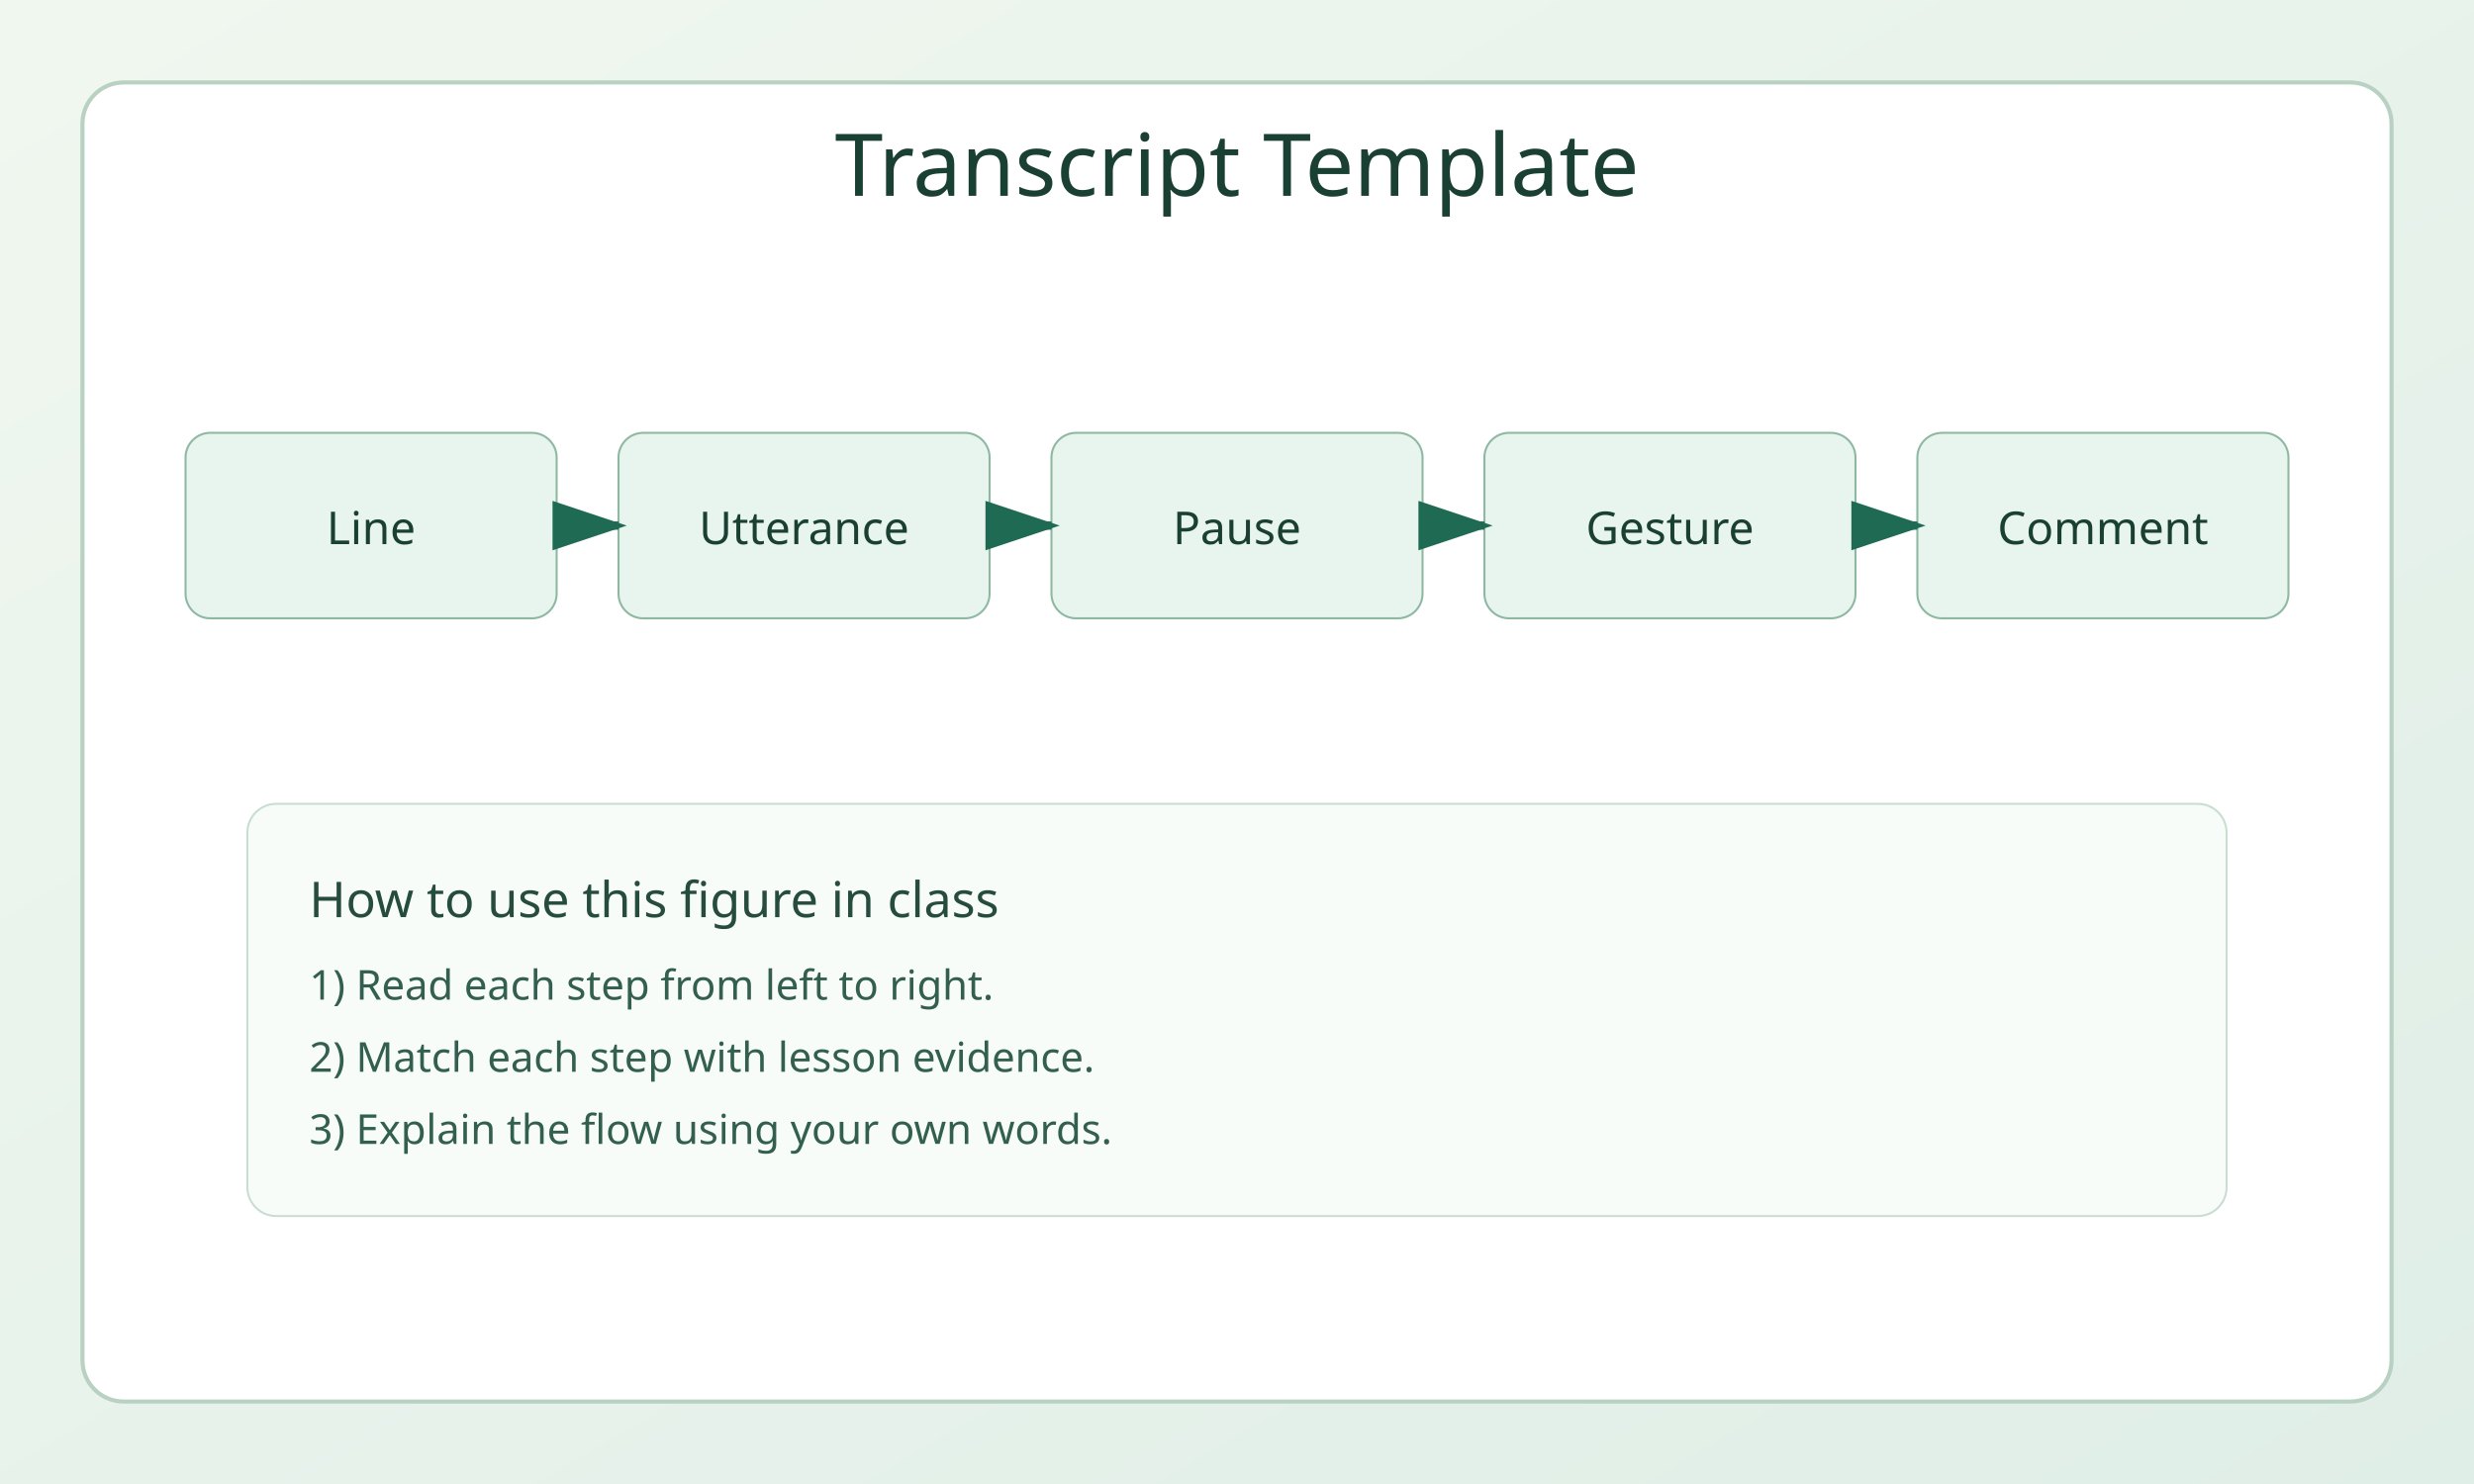
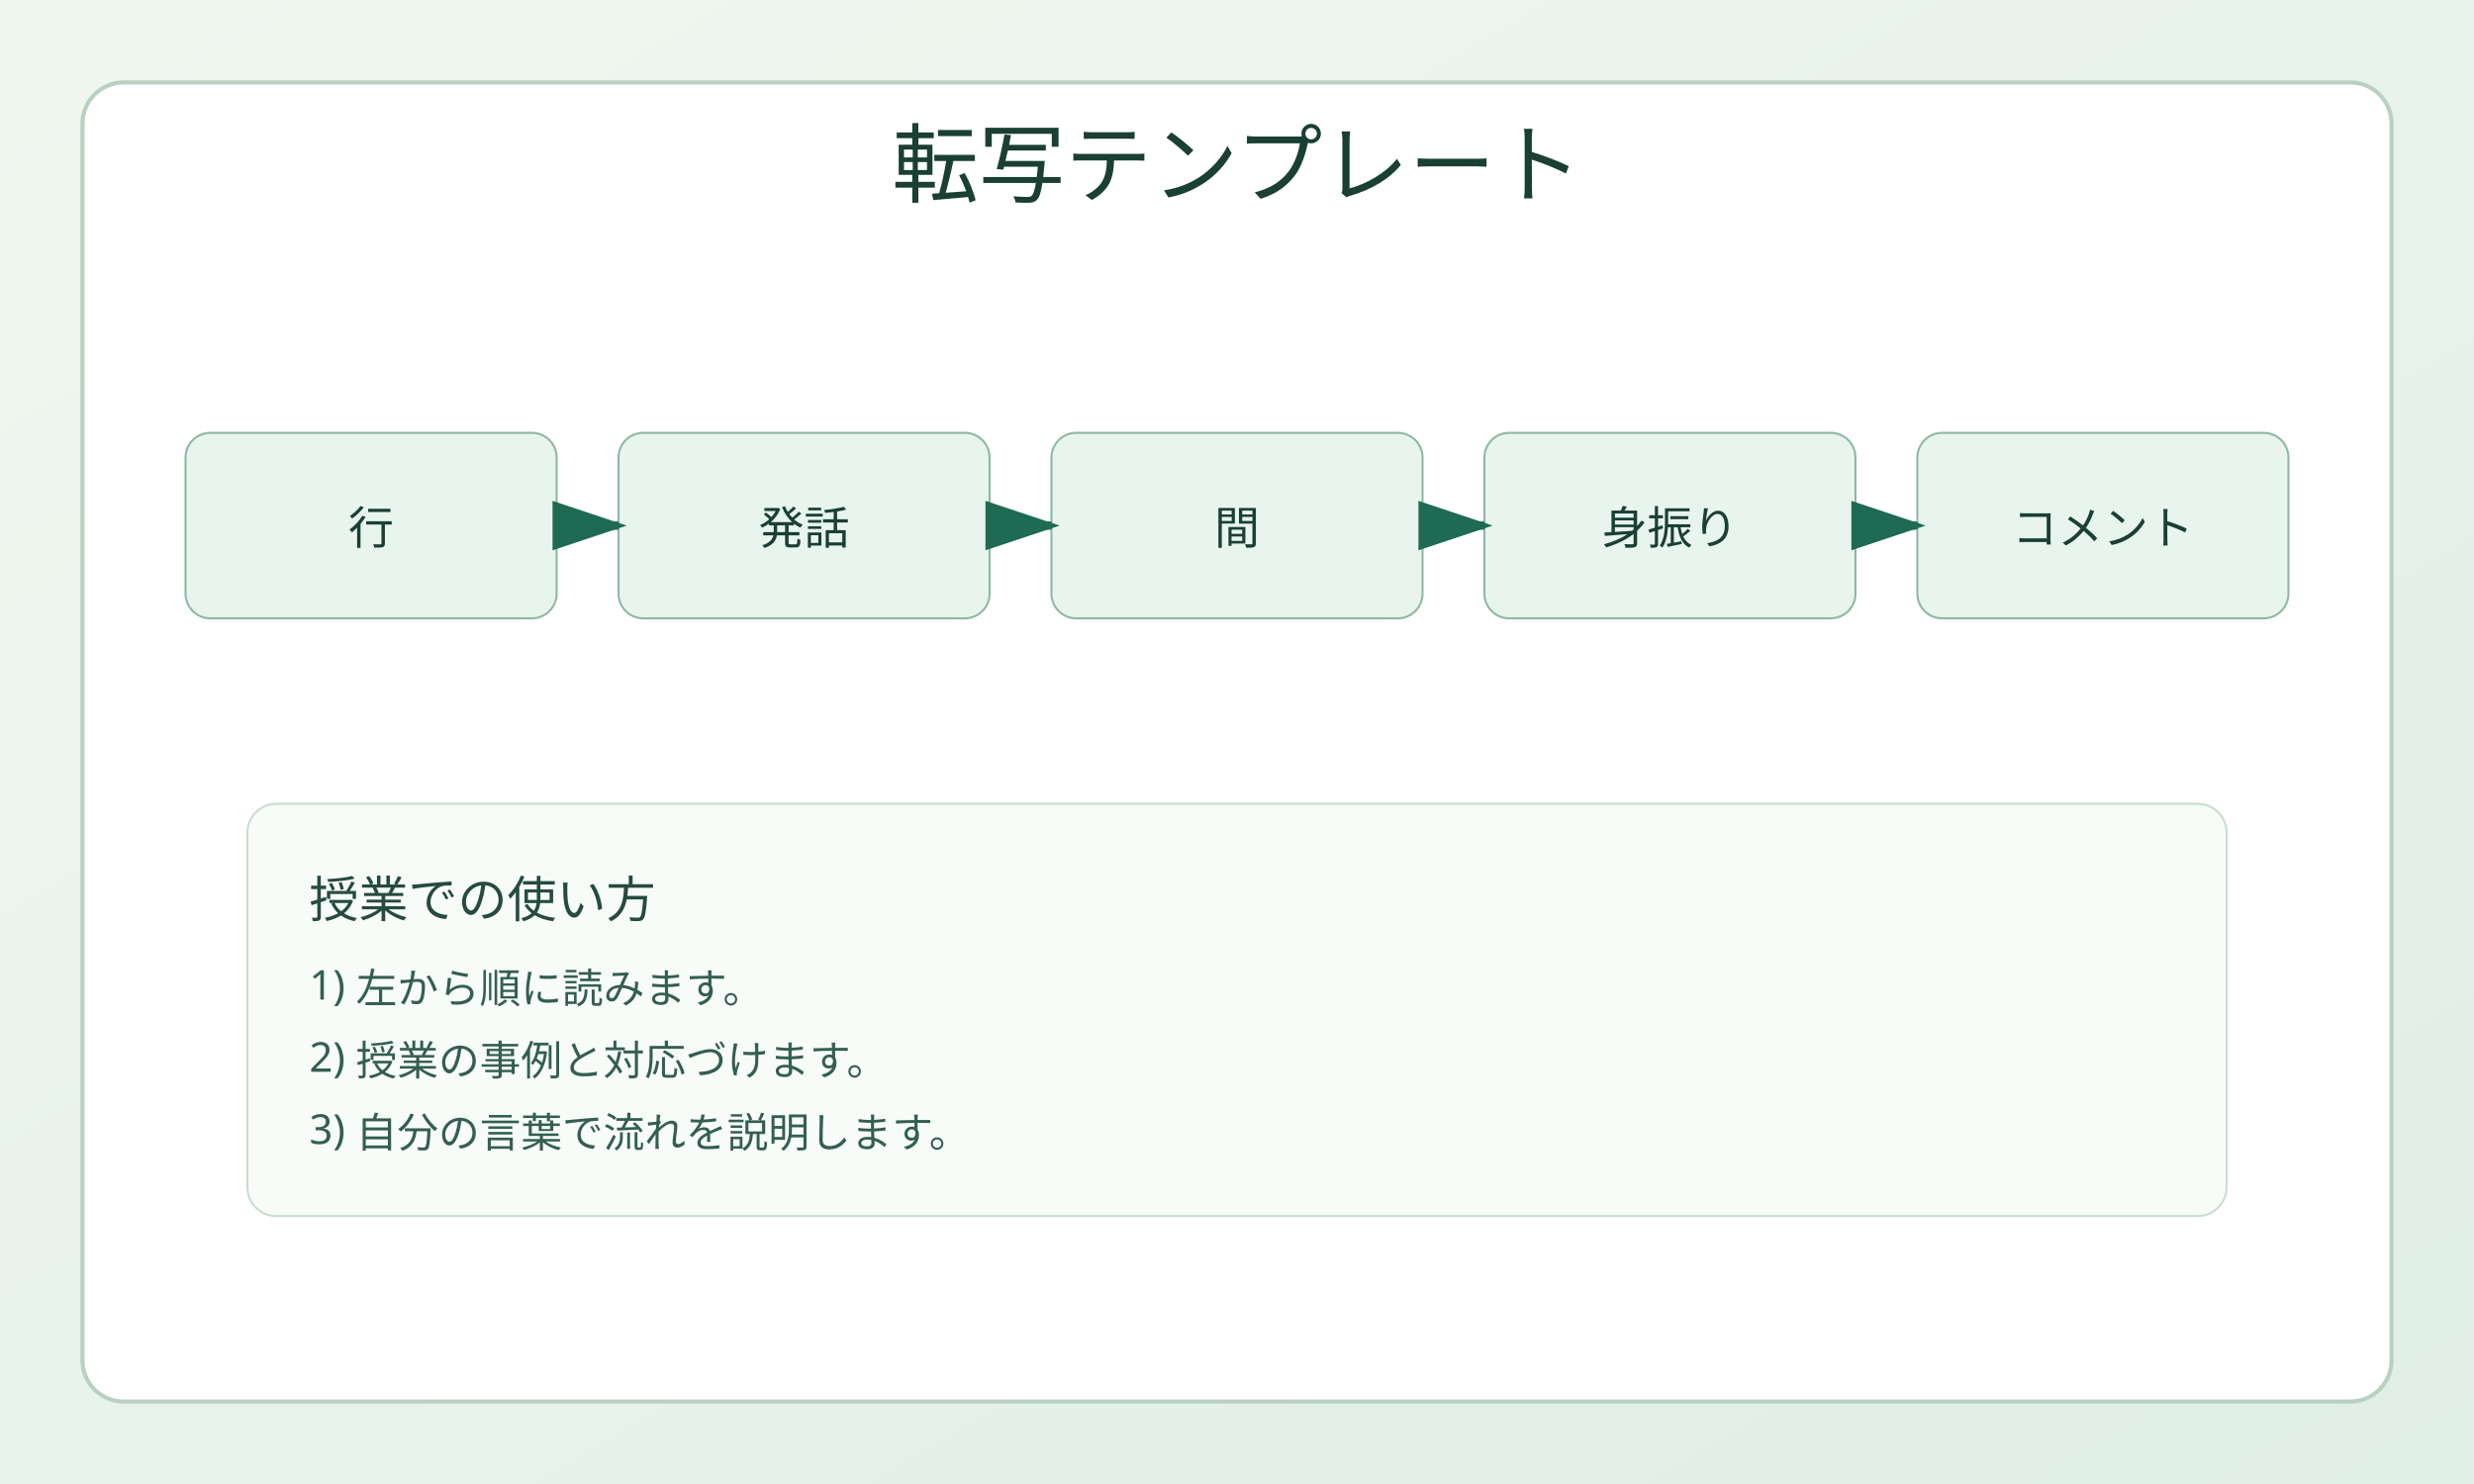
<svg xmlns="http://www.w3.org/2000/svg" width="1200" height="720" viewBox="0 0 1200 720" role="img" aria-labelledby="t d">
  <defs>
    <linearGradient id="g" x1="0" y1="0" x2="1" y2="1">
      <stop offset="0%" stop-color="#f0f7ef" />
      <stop offset="100%" stop-color="#dfeee7" />
    </linearGradient>
    <marker id="arrow" markerWidth="10" markerHeight="10" refX="8" refY="3" orient="auto">
      <path d="M0,0 L0,6 L9,3 z" fill="#1e6a53" />
    </marker>
  </defs>
  <rect x="0" y="0" width="1200" height="720" fill="url(#g)" />
  <rect x="40" y="40" width="1120" height="640" rx="20" fill="#ffffff" stroke="#b9d1c2" stroke-width="2" />
-   <text x="600" y="95" text-anchor="middle" font-family="Verdana, sans-serif" font-size="42" fill="#1a3f33">Transcript Template</text>
+   <text x="600" y="95" text-anchor="middle" font-family="Verdana, sans-serif" font-size="42" fill="#1a3f33">転写テンプレート</text>
  <rect x="90" y="210" width="180" height="90" rx="12" fill="#e8f4ee" stroke="#8fb8a3" />
-   <text x="180" y="264" text-anchor="middle" font-family="Verdana, sans-serif" font-size="22" fill="#1a3f33">Line</text>
+   <text x="180" y="264" text-anchor="middle" font-family="Verdana, sans-serif" font-size="22" fill="#1a3f33">行</text>
  <rect x="300" y="210" width="180" height="90" rx="12" fill="#e8f4ee" stroke="#8fb8a3" />
-   <text x="390" y="264" text-anchor="middle" font-family="Verdana, sans-serif" font-size="22" fill="#1a3f33">Utterance</text>
+   <text x="390" y="264" text-anchor="middle" font-family="Verdana, sans-serif" font-size="22" fill="#1a3f33">発話</text>
  <rect x="510" y="210" width="180" height="90" rx="12" fill="#e8f4ee" stroke="#8fb8a3" />
-   <text x="600" y="264" text-anchor="middle" font-family="Verdana, sans-serif" font-size="22" fill="#1a3f33">Pause</text>
+   <text x="600" y="264" text-anchor="middle" font-family="Verdana, sans-serif" font-size="22" fill="#1a3f33">間</text>
  <rect x="720" y="210" width="180" height="90" rx="12" fill="#e8f4ee" stroke="#8fb8a3" />
-   <text x="810" y="264" text-anchor="middle" font-family="Verdana, sans-serif" font-size="22" fill="#1a3f33">Gesture</text>
+   <text x="810" y="264" text-anchor="middle" font-family="Verdana, sans-serif" font-size="22" fill="#1a3f33">身振り</text>
  <rect x="930" y="210" width="180" height="90" rx="12" fill="#e8f4ee" stroke="#8fb8a3" />
-   <text x="1020" y="264" text-anchor="middle" font-family="Verdana, sans-serif" font-size="22" fill="#1a3f33">Comment</text>
+   <text x="1020" y="264" text-anchor="middle" font-family="Verdana, sans-serif" font-size="22" fill="#1a3f33">コメント</text>
  <line x1="270" y1="255" x2="300" y2="255" stroke="#1e6a53" stroke-width="4" marker-end="url(#arrow)" />
  <line x1="480" y1="255" x2="510" y2="255" stroke="#1e6a53" stroke-width="4" marker-end="url(#arrow)" />
  <line x1="690" y1="255" x2="720" y2="255" stroke="#1e6a53" stroke-width="4" marker-end="url(#arrow)" />
  <line x1="900" y1="255" x2="930" y2="255" stroke="#1e6a53" stroke-width="4" marker-end="url(#arrow)" />
  <rect x="120" y="390" width="960" height="200" rx="14" fill="#f8fcf9" stroke="#c9ddd1" />
-   <text x="150" y="445" font-family="Verdana, sans-serif" font-size="24" fill="#264b3f">How to use this figure in class</text>
-   <text x="150" y="485" font-family="Verdana, sans-serif" font-size="20" fill="#335f50">1) Read each step from left to right.</text>
-   <text x="150" y="520" font-family="Verdana, sans-serif" font-size="20" fill="#335f50">2) Match each step with lesson evidence.</text>
-   <text x="150" y="555" font-family="Verdana, sans-serif" font-size="20" fill="#335f50">3) Explain the flow using your own words.</text>
+   <text x="150" y="445" font-family="Verdana, sans-serif" font-size="24" fill="#264b3f">授業での使い方</text>
+   <text x="150" y="485" font-family="Verdana, sans-serif" font-size="20" fill="#335f50">1) 左から順に読みます。</text>
+   <text x="150" y="520" font-family="Verdana, sans-serif" font-size="20" fill="#335f50">2) 授業の事例と対応づけます。</text>
+   <text x="150" y="555" font-family="Verdana, sans-serif" font-size="20" fill="#335f50">3) 自分の言葉で流れを説明します。</text>
</svg>
